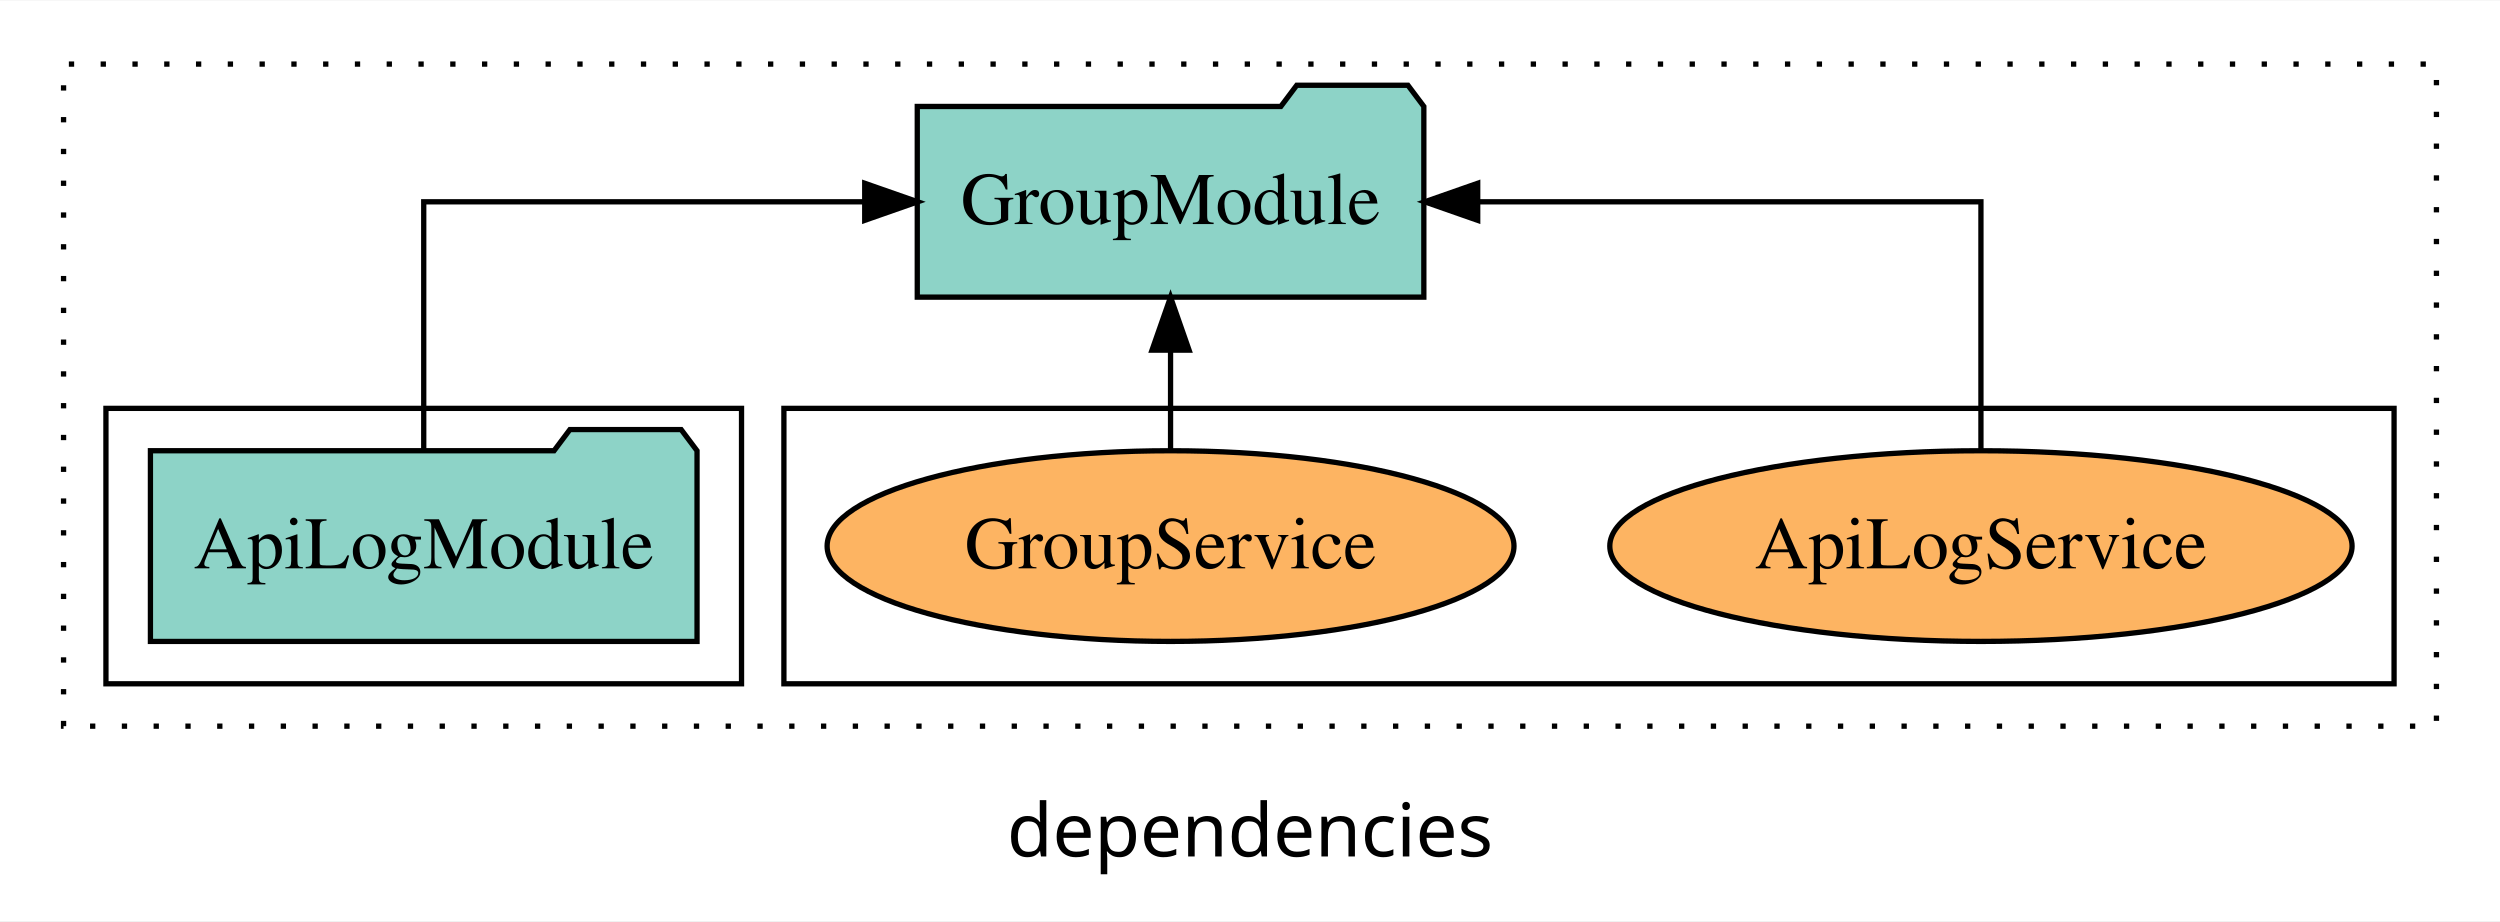
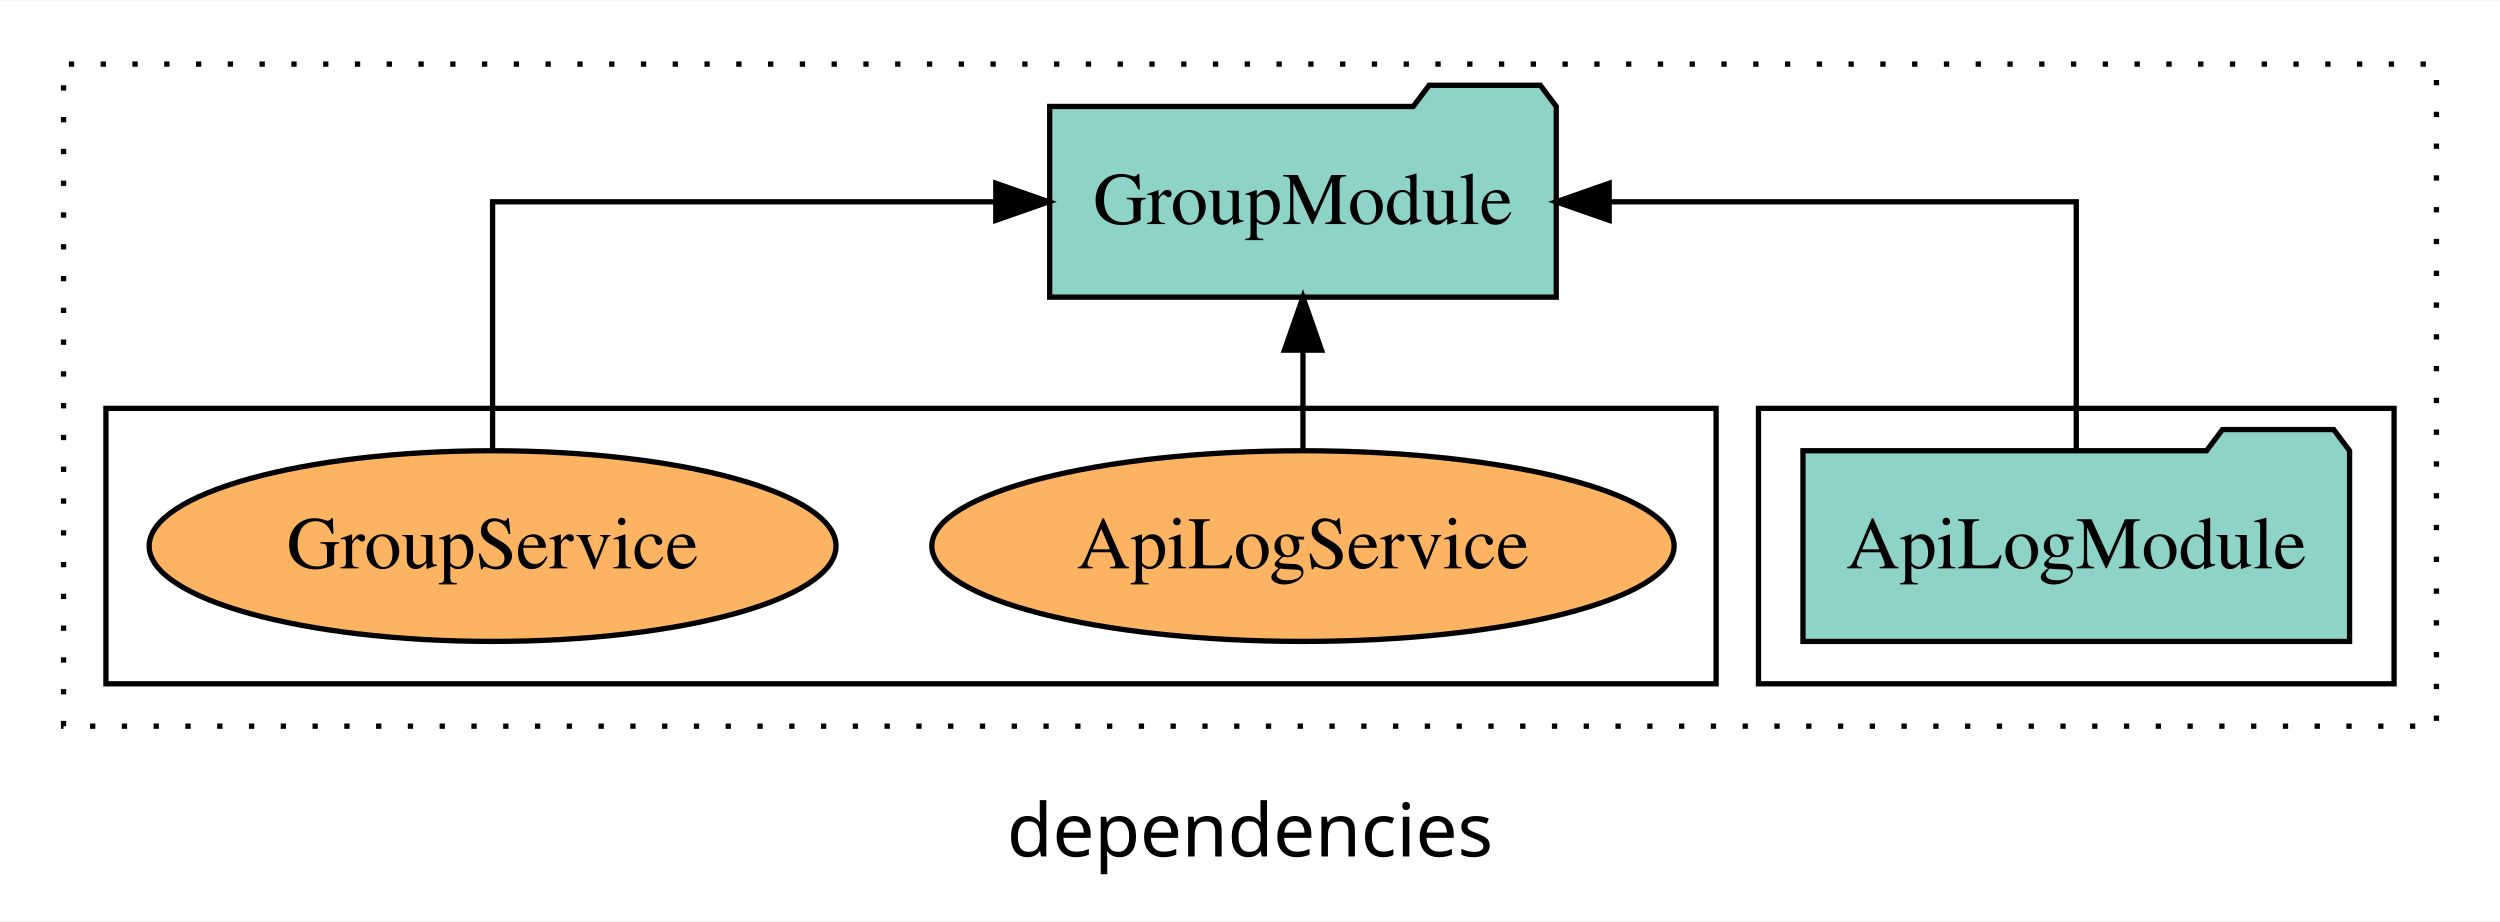
<svg xmlns="http://www.w3.org/2000/svg" width="472pt" height="174pt" viewBox="0.00 0.00 472.00 173.80">
  <g id="graph0" class="graph" transform="scale(1 1) rotate(0) translate(4 169.8)">
    <polygon fill="white" stroke="transparent" points="-4,4 -4,-169.8 468,-169.8 468,4 -4,4" />
    <text text-anchor="middle" x="232" y="-8.2" font-family="sans-serif" font-size="14.00">dependencies</text>
    <g id="clust1" class="cluster">
      <polygon fill="none" stroke="black" stroke-dasharray="1,5" points="8,-32.8 8,-157.8 456,-157.8 456,-32.8 8,-32.8" />
    </g>
+     <g id="clust3" class="cluster">
+       <polygon fill="none" stroke="black" points="328,-40.8 328,-92.8 448,-92.8 448,-40.8 328,-40.8" />
+     </g>
    <g id="clust6" class="cluster">
-       <polygon fill="none" stroke="black" points="144,-40.8 144,-92.8 448,-92.8 448,-40.8 144,-40.8" />
-     </g>
-     <g id="clust3" class="cluster">
-       <polygon fill="none" stroke="black" points="16,-40.8 16,-92.8 136,-92.8 136,-40.8 16,-40.8" />
+       <polygon fill="none" stroke="black" points="16,-40.8 16,-92.8 320,-92.8 320,-40.8 16,-40.8" />
    </g>
    <g id="node1" class="node">
-       <polygon fill="#8dd3c7" stroke="black" points="127.6,-84.8 124.6,-88.8 103.6,-88.8 100.6,-84.8 24.4,-84.8 24.4,-48.8 127.6,-48.8 127.6,-84.8" />
-       <text text-anchor="middle" x="76" y="-62.6" font-family="Times,serif" font-size="14.00">ApiLogModule</text>
+       <polygon fill="#8dd3c7" stroke="black" points="439.6,-84.8 436.6,-88.8 415.6,-88.8 412.6,-84.8 336.4,-84.8 336.4,-48.8 439.6,-48.8 439.6,-84.8" />
+       <text text-anchor="middle" x="388" y="-62.6" font-family="Times,serif" font-size="14.00">ApiLogModule</text>
    </g>
    <g id="node2" class="node">
-       <polygon fill="#8dd3c7" stroke="black" points="264.82,-149.8 261.82,-153.8 240.82,-153.8 237.82,-149.8 169.18,-149.8 169.18,-113.8 264.82,-113.8 264.82,-149.8" />
-       <text text-anchor="middle" x="217" y="-127.6" font-family="Times,serif" font-size="14.00">GroupModule</text>
+       <polygon fill="#8dd3c7" stroke="black" points="289.82,-149.8 286.82,-153.8 265.82,-153.8 262.82,-149.8 194.18,-149.8 194.18,-113.8 289.82,-113.8 289.82,-149.8" />
+       <text text-anchor="middle" x="242" y="-127.6" font-family="Times,serif" font-size="14.00">GroupModule</text>
    </g>
    <g id="edge1" class="edge">
-       <path fill="none" stroke="black" d="M76,-84.91C76,-104.14 76,-131.8 76,-131.8 76,-131.8 159.26,-131.8 159.26,-131.8" />
-       <polygon fill="black" stroke="black" points="159.26,-135.3 169.26,-131.8 159.26,-128.3 159.26,-135.3" />
+       <path fill="none" stroke="black" d="M388,-84.91C388,-104.14 388,-131.8 388,-131.8 388,-131.8 299.81,-131.8 299.81,-131.8" />
+       <polygon fill="black" stroke="black" points="299.81,-128.3 289.81,-131.8 299.81,-135.3 299.81,-128.3" />
    </g>
    <g id="node3" class="node">
-       <ellipse fill="#fdb462" stroke="black" cx="370" cy="-66.8" rx="70.07" ry="18" />
-       <text text-anchor="middle" x="370" y="-62.6" font-family="Times,serif" font-size="14.00">ApiLogService</text>
+       <ellipse fill="#fdb462" stroke="black" cx="242" cy="-66.8" rx="70.07" ry="18" />
+       <text text-anchor="middle" x="242" y="-62.6" font-family="Times,serif" font-size="14.00">ApiLogService</text>
    </g>
    <g id="edge2" class="edge">
-       <path fill="none" stroke="black" d="M370,-84.91C370,-104.14 370,-131.8 370,-131.8 370,-131.8 274.99,-131.8 274.99,-131.8" />
-       <polygon fill="black" stroke="black" points="274.99,-128.3 264.99,-131.8 274.99,-135.3 274.99,-128.3" />
+       <path fill="none" stroke="black" d="M242,-84.91C242,-84.91 242,-103.79 242,-103.79" />
+       <polygon fill="black" stroke="black" points="238.5,-103.79 242,-113.79 245.5,-103.79 238.5,-103.79" />
    </g>
    <g id="node4" class="node">
-       <ellipse fill="#fdb462" stroke="black" cx="217" cy="-66.8" rx="64.84" ry="18" />
-       <text text-anchor="middle" x="217" y="-62.6" font-family="Times,serif" font-size="14.00">GroupService</text>
+       <ellipse fill="#fdb462" stroke="black" cx="89" cy="-66.8" rx="64.84" ry="18" />
+       <text text-anchor="middle" x="89" y="-62.6" font-family="Times,serif" font-size="14.00">GroupService</text>
    </g>
    <g id="edge3" class="edge">
-       <path fill="none" stroke="black" d="M217,-84.91C217,-84.91 217,-103.79 217,-103.79" />
-       <polygon fill="black" stroke="black" points="213.5,-103.79 217,-113.79 220.5,-103.79 213.5,-103.79" />
+       <path fill="none" stroke="black" d="M89,-84.91C89,-104.14 89,-131.8 89,-131.8 89,-131.8 184.01,-131.8 184.01,-131.8" />
+       <polygon fill="black" stroke="black" points="184.01,-135.3 194.01,-131.8 184.01,-128.3 184.01,-135.3" />
    </g>
  </g>
</svg>
